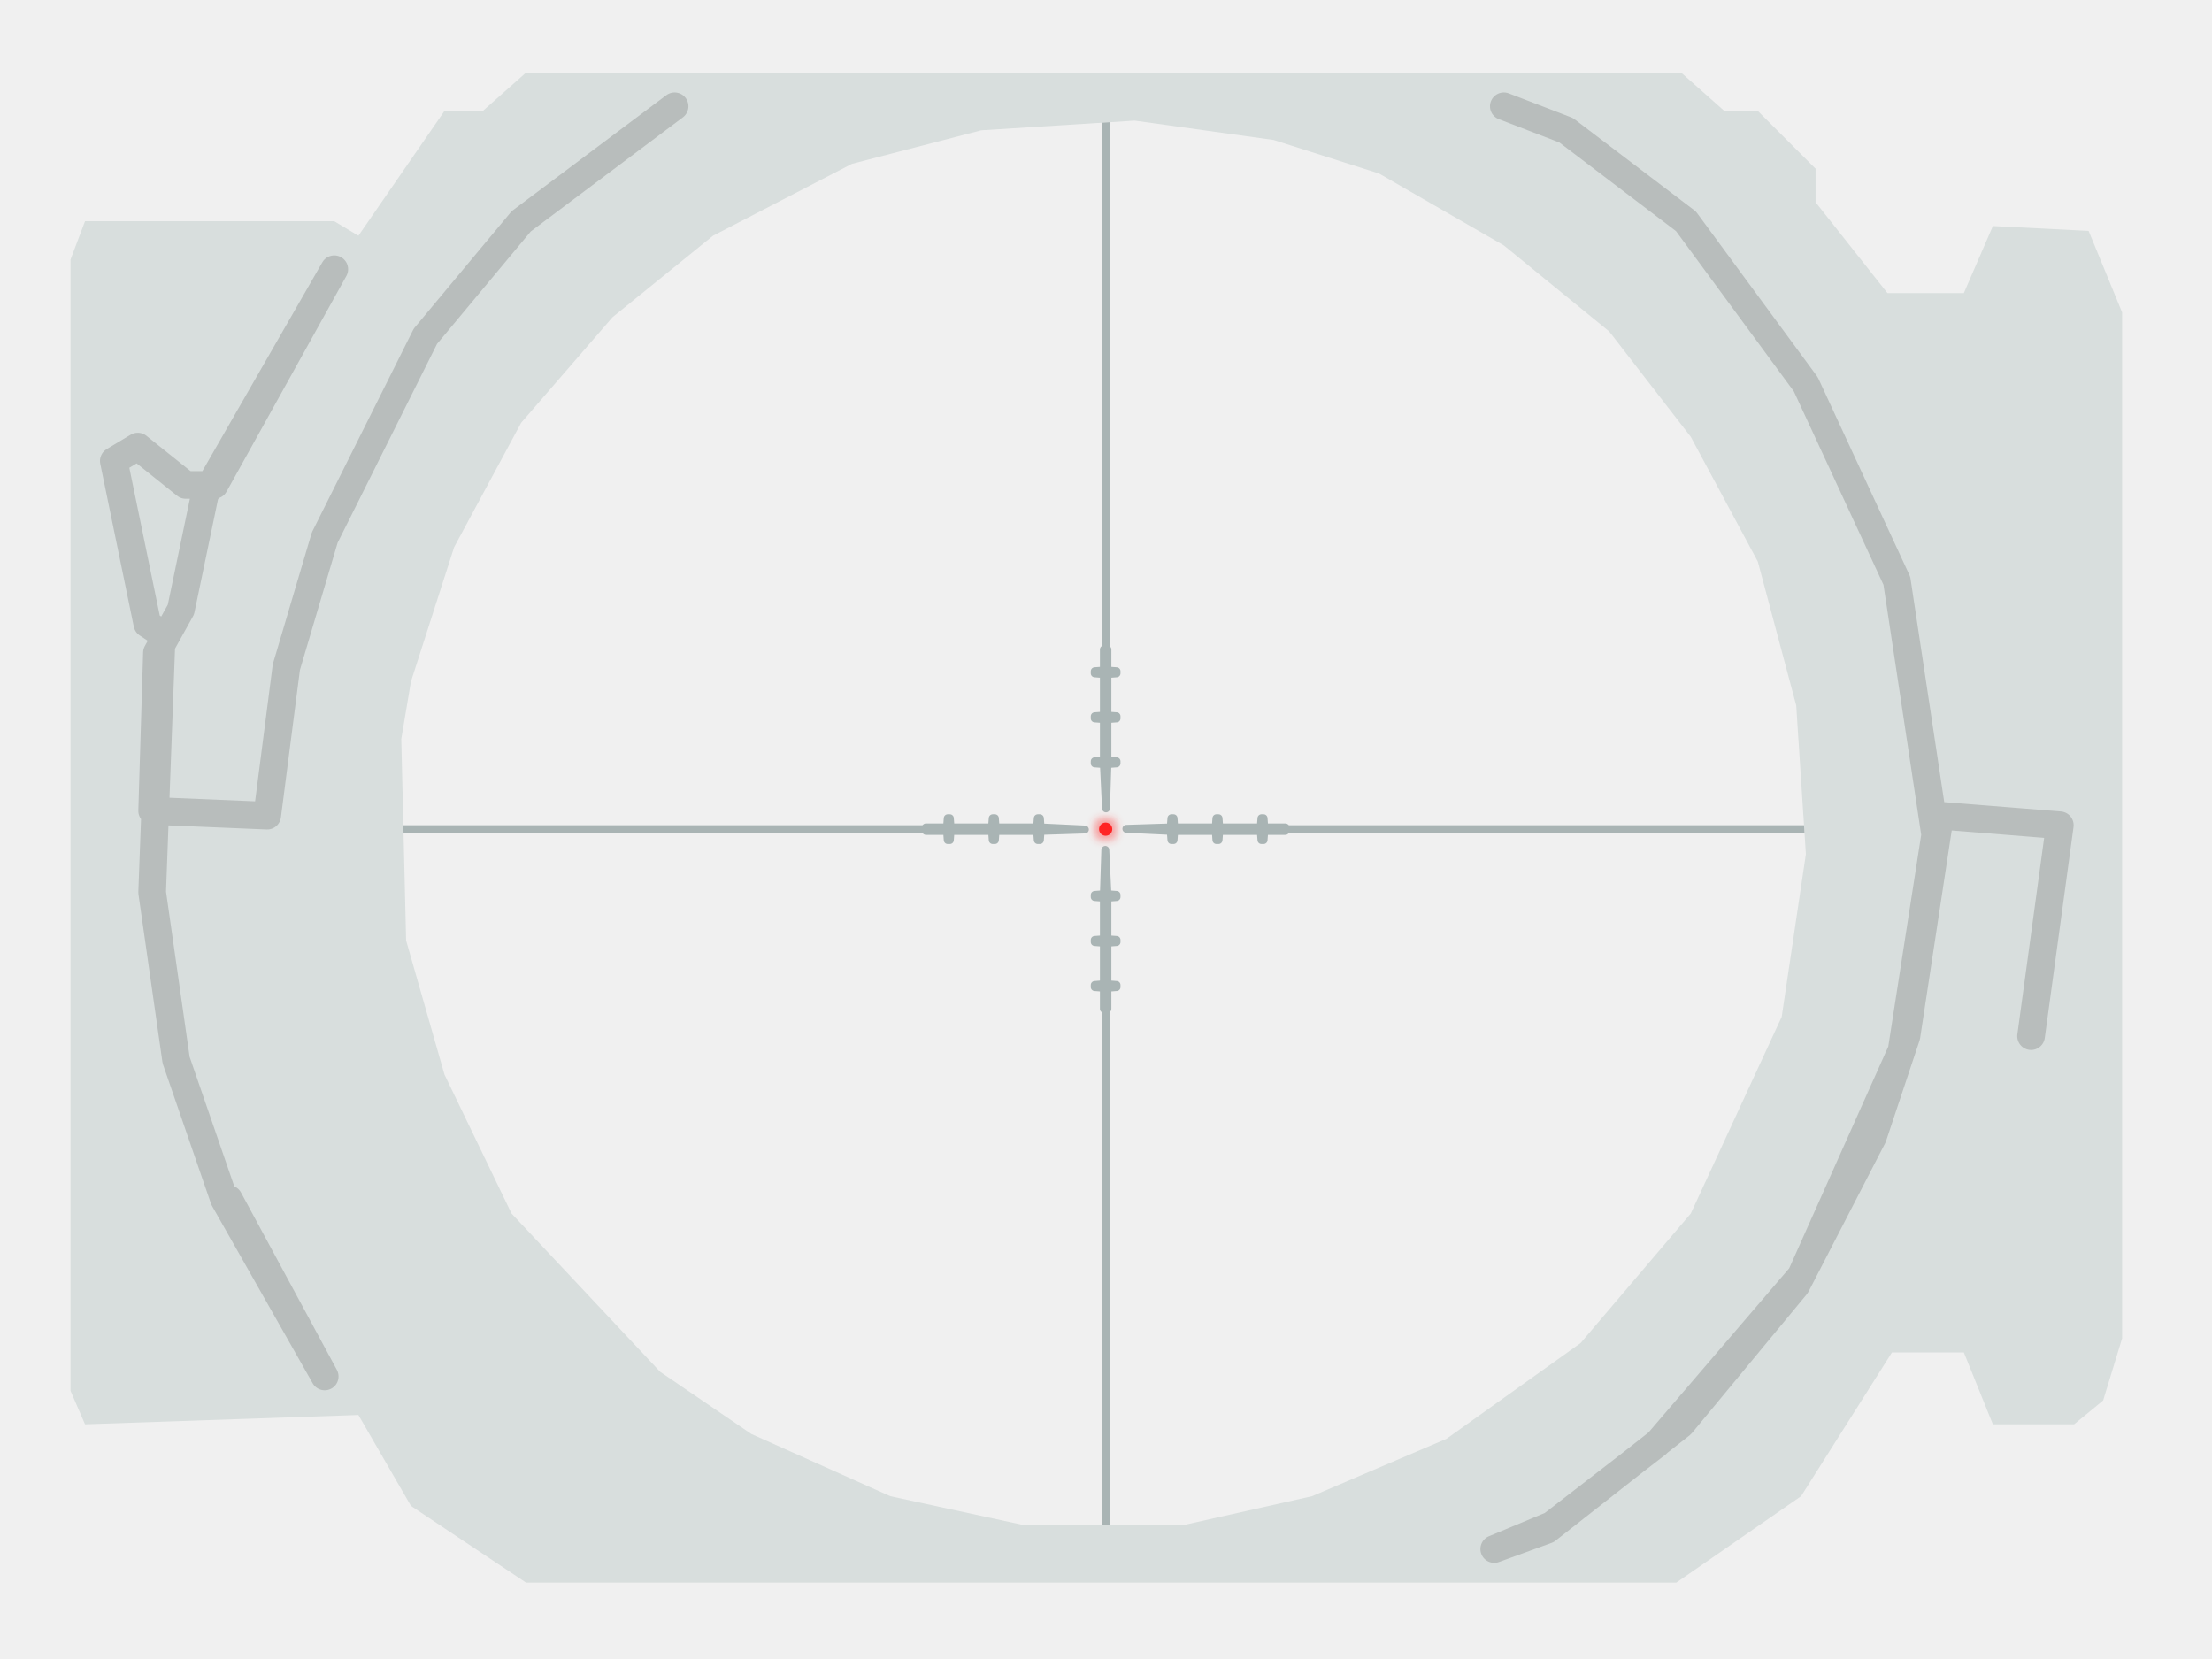
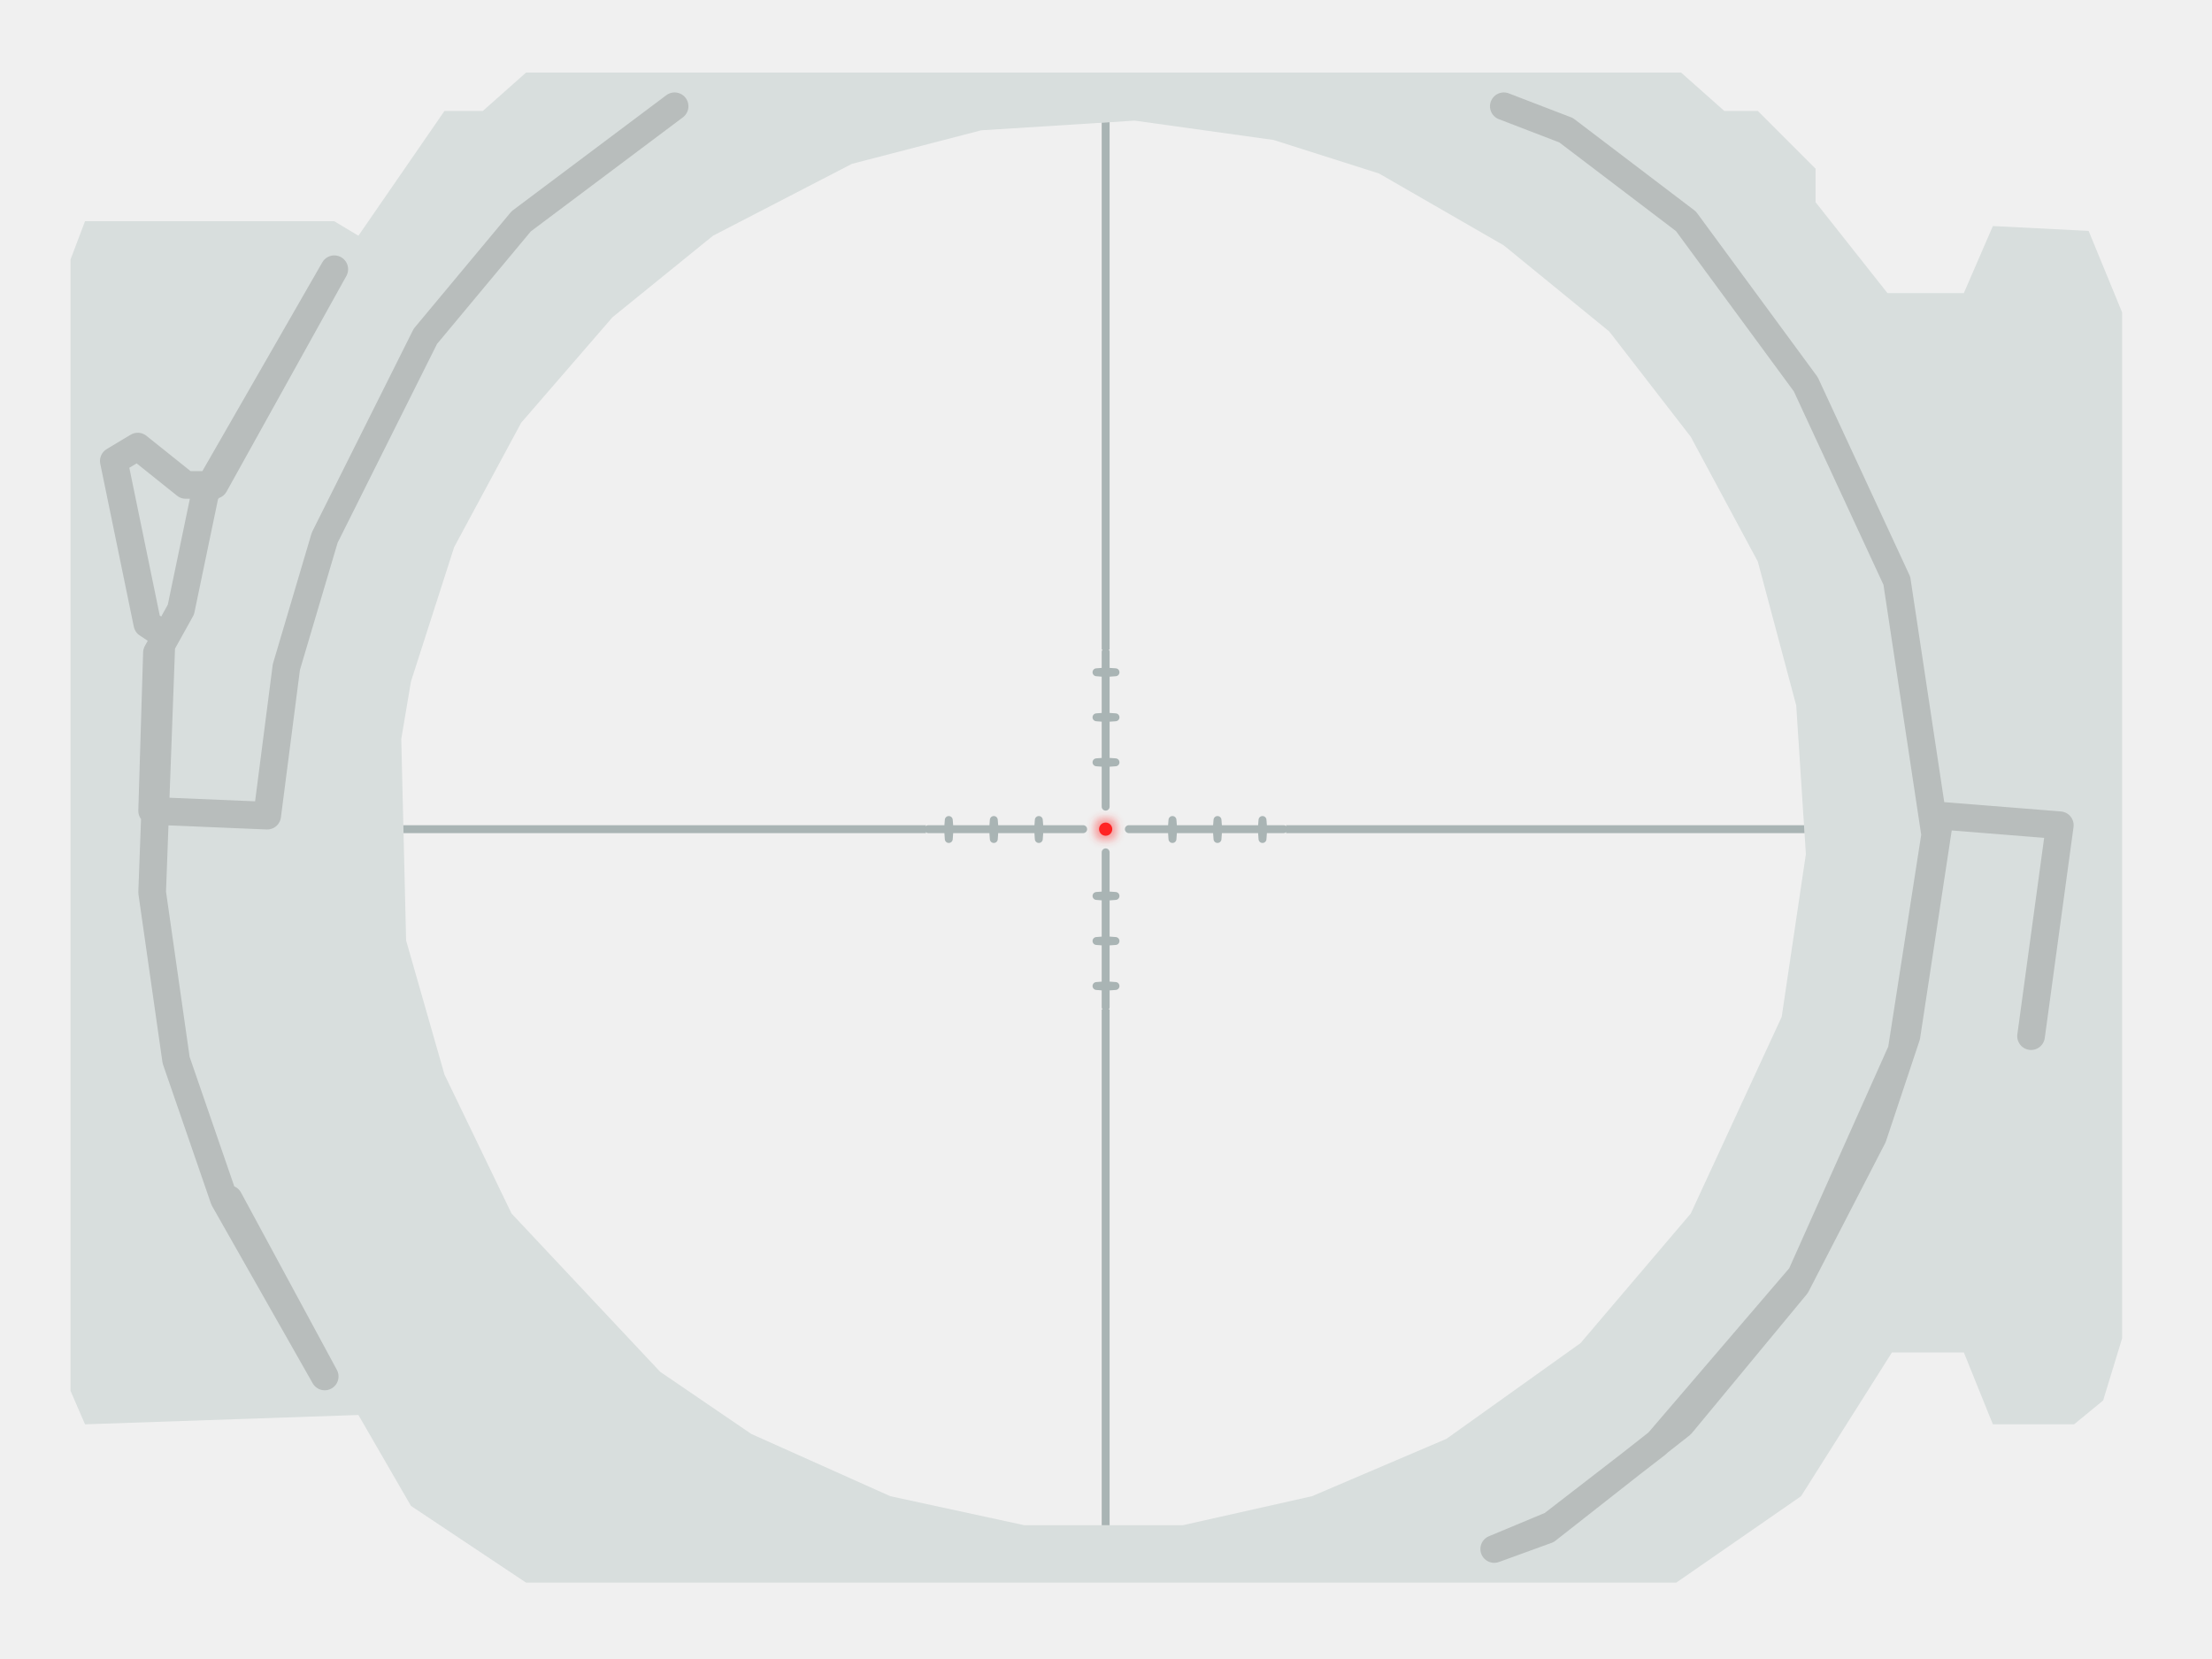
<svg xmlns="http://www.w3.org/2000/svg" viewBox="0 0 64 48">
  <defs>
    <mask id="glass-marsflpvo" maskUnits="userSpaceOnUse" x="-64" y="-64" width="192" height="192">
      <rect x="-64" y="-64" width="192" height="192" fill="#fff" />
      <path d="M28.39,3.77 L24.65,4.74 L20.63,6.82 L17.72,9.18 L15.08,12.23 L13.14,15.83 L11.89,19.72 L11.61,21.38 L11.75,27.21 L12.86,31.09 L14.80,35.11 L19.10,39.69 L21.74,41.49 L25.76,43.29 L29.64,44.13 L34.22,44.13 L37.96,43.29 L41.85,41.63 L45.73,38.86 L48.92,35.11 L51.55,29.42 L52.25,24.71 L51.97,20.41 L50.86,16.25 L48.92,12.64 L46.56,9.59 L43.51,7.10 L39.90,5.02 L36.85,4.05 L32.83,3.49Z" fill="#000" />
    </mask>
  </defs>
  <g mask="url(#glass-marsflpvo)">
    <path d="M2.46,6.40 L2.04,7.51 L2.04,40.24 L2.46,41.21 L10.37,40.94 L11.89,43.57 L15.22,45.79 L48.50,45.79 L52.11,43.29 L54.74,39.13 L56.82,39.13 L57.66,41.21 L60.01,41.21 L60.85,40.52 L61.40,38.72 L61.40,9.04 L60.43,6.68 L57.66,6.54 L56.82,8.48 L54.61,8.48 L52.53,5.85 L52.53,4.88 L50.86,3.21 L49.89,3.21 L48.64,2.10 L15.22,2.10 L13.97,3.21 L12.86,3.21 L10.37,6.82 L9.67,6.40Z" fill="#d8dedd" fill-rule="evenodd" />
    <g transform="translate(-8.495 -25.216) scale(0.13868)" fill="none" stroke="#b8bdbc" stroke-width="5.77" stroke-linecap="round" stroke-linejoin="round">
      <path d="M202,204 L170,228 L150,252 L129,294 L121,321 L117,352 L93,351 L94,318 L99,309 L104,285 L131,238 L106,283 L100,283 L90,275 L85,278 L92,312 L95,314 L93,368 L98,403 L108,432 L129,469 L109,432" />
      <path d="M375,204 L388,209 L413,228 L438,262 L457,303 L465,356 L458,401 L437,448 L407,483 L385,500 L373,505 L384,501 L412,479 L436,450 L452,419 L459,398 L466,352 L491,354 L485,398" />
    </g>
  </g>
  <defs>
    <clipPath id="lens-marsflpvo">
      <path d="M28.39,3.77 L24.65,4.74 L20.63,6.82 L17.72,9.18 L15.08,12.23 L13.14,15.83 L11.89,19.72 L11.61,21.38 L11.75,27.21 L12.86,31.09 L14.80,35.11 L19.10,39.69 L21.74,41.49 L25.76,43.29 L29.64,44.13 L34.22,44.13 L37.96,43.29 L41.85,41.63 L45.73,38.86 L48.92,35.11 L51.55,29.42 L52.25,24.71 L51.97,20.41 L50.86,16.25 L48.92,12.64 L46.56,9.59 L43.51,7.10 L39.90,5.02 L36.85,4.05 L32.83,3.49Z" />
    </clipPath>
    <filter id="glow-lens-marsflpvo" filterUnits="userSpaceOnUse" x="-8" y="-8" width="80" height="80">
      <feMorphology operator="dilate" radius="0.114" />
      <feGaussianBlur stdDeviation="0.114" />
    </filter>
    <filter id="soft-lens-marsflpvo" filterUnits="userSpaceOnUse" x="-8" y="-8" width="80" height="80">
      <feGaussianBlur stdDeviation="0.114" />
    </filter>
  </defs>
  <g clip-path="url(#lens-marsflpvo)">
-     <path d="M31.939,18.790 L31.939,19.401 L31.674,19.421 L31.674,19.482 L31.939,19.502 L31.939,20.703 L31.674,20.723 L31.674,20.785 L31.939,20.805 L31.939,22.006 L31.674,22.026 L31.674,22.087 L31.939,22.107 L32.000,23.389 L32.041,22.107 L32.305,22.087 L32.305,22.026 L32.041,22.006 L32.041,20.805 L32.305,20.785 L32.305,20.723 L32.041,20.703 L32.041,19.502 L32.305,19.482 L32.305,19.421 L32.041,19.401 L32.041,18.790Z" stroke="#a9b4b4" stroke-width="0.229" fill="none" stroke-linejoin="round" />
+     <path d="M31.990,18.861 L31.990,19.431 L31.725,19.451 L31.990,19.472 L31.990,20.734 L31.725,20.754 L31.990,20.774 L31.990,22.036 L31.725,22.056 L31.990,22.077 L31.990,23.339 L31.990,22.077 L32.275,22.056 L31.990,22.036 L31.990,20.774 L32.275,20.754 L31.990,20.734 L31.990,19.472 L32.275,19.451 L31.990,19.431Z" stroke="#a9b4b4" stroke-width="0.229" fill="none" stroke-linejoin="round" />
    <path d="M31.990,18.790 L31.990,-64.569" stroke="#a9b4b4" stroke-width="0.229" fill="none" />
-     <path d="M26.790,23.939 L26.790,24.041 L27.401,24.041 L27.421,24.305 L27.482,24.305 L27.502,24.041 L28.703,24.041 L28.723,24.305 L28.785,24.305 L28.805,24.041 L30.006,24.041 L30.026,24.305 L30.087,24.305 L30.107,24.041 L31.389,24.000 L30.107,23.939 L30.087,23.674 L30.026,23.674 L30.006,23.939 L28.805,23.939 L28.785,23.674 L28.723,23.674 L28.703,23.939 L27.502,23.939 L27.482,23.674 L27.421,23.674 L27.401,23.939Z" stroke="#a9b4b4" stroke-width="0.229" fill="none" stroke-linejoin="round" />
+     <path d="M26.861,23.990 L27.431,23.990 L27.451,24.275 L27.472,23.990 L28.734,23.990 L28.754,24.275 L28.774,23.990 L30.036,23.990 L30.056,24.275 L30.077,23.990 L31.339,23.990 L30.077,23.990 L30.056,23.725 L30.036,23.990 L28.774,23.990 L28.754,23.725 L28.734,23.990 L27.472,23.990 L27.451,23.725 L27.431,23.990Z" stroke="#a9b4b4" stroke-width="0.229" fill="none" stroke-linejoin="round" />
    <path d="M26.790,23.990 L-56.569,23.990" stroke="#a9b4b4" stroke-width="0.229" fill="none" />
-     <path d="M32.590,23.980 L33.872,24.041 L33.893,24.305 L33.954,24.305 L33.974,24.041 L35.175,24.041 L35.195,24.305 L35.256,24.305 L35.277,24.041 L36.477,24.041 L36.498,24.305 L36.559,24.305 L36.579,24.041 L37.190,24.041 L37.190,23.939 L36.579,23.939 L36.559,23.674 L36.498,23.674 L36.477,23.939 L35.277,23.939 L35.256,23.674 L35.195,23.674 L35.175,23.939 L33.974,23.939 L33.954,23.674 L33.893,23.674 L33.872,23.939Z" stroke="#a9b4b4" stroke-width="0.229" fill="none" stroke-linejoin="round" />
+     <path d="M32.661,23.990 L33.903,23.990 L33.923,24.275 L33.944,23.990 L35.205,23.990 L35.226,24.275 L35.246,23.990 L36.508,23.990 L36.528,24.275 L36.549,23.990 L37.139,23.990 L36.549,23.990 L36.528,23.725 L36.508,23.990 L35.246,23.990 L35.226,23.725 L35.205,23.990 L33.944,23.990 L33.923,23.725 L33.903,23.990Z" stroke="#a9b4b4" stroke-width="0.229" fill="none" stroke-linejoin="round" />
    <path d="M37.210,23.990 L120.569,23.990" stroke="#a9b4b4" stroke-width="0.229" fill="none" />
-     <path d="M31.980,24.590 L31.939,25.872 L31.674,25.893 L31.674,25.954 L31.939,25.974 L31.939,27.175 L31.674,27.195 L31.674,27.256 L31.939,27.277 L31.939,28.477 L31.674,28.498 L31.674,28.559 L31.939,28.579 L31.939,29.190 L32.041,29.190 L32.041,28.579 L32.305,28.559 L32.305,28.498 L32.041,28.477 L32.041,27.277 L32.305,27.256 L32.305,27.195 L32.041,27.175 L32.041,25.974 L32.305,25.954 L32.305,25.893 L32.041,25.872Z" stroke="#a9b4b4" stroke-width="0.229" fill="none" stroke-linejoin="round" />
+     <path d="M31.990,24.661 L31.990,25.903 L31.725,25.923 L31.990,25.944 L31.990,27.205 L31.725,27.226 L31.990,27.246 L31.990,28.508 L31.725,28.528 L31.990,28.549 L31.990,29.139 L31.990,28.549 L32.275,28.528 L31.990,28.508 L31.990,27.246 L32.275,27.226 L31.990,27.205 L31.990,25.944 L32.275,25.923 L31.990,25.903Z" stroke="#a9b4b4" stroke-width="0.229" fill="none" stroke-linejoin="round" />
    <path d="M31.990,29.210 L31.990,112.569" stroke="#a9b4b4" stroke-width="0.229" fill="none" />
    <g filter="url(#glow-lens-marsflpvo)" opacity="0.4">
      <circle cx="31.990" cy="23.990" r="0.191" fill="#ff2424" />
    </g>
    <circle cx="31.990" cy="23.990" r="0.191" fill="#ff2424" />
  </g>
</svg>
